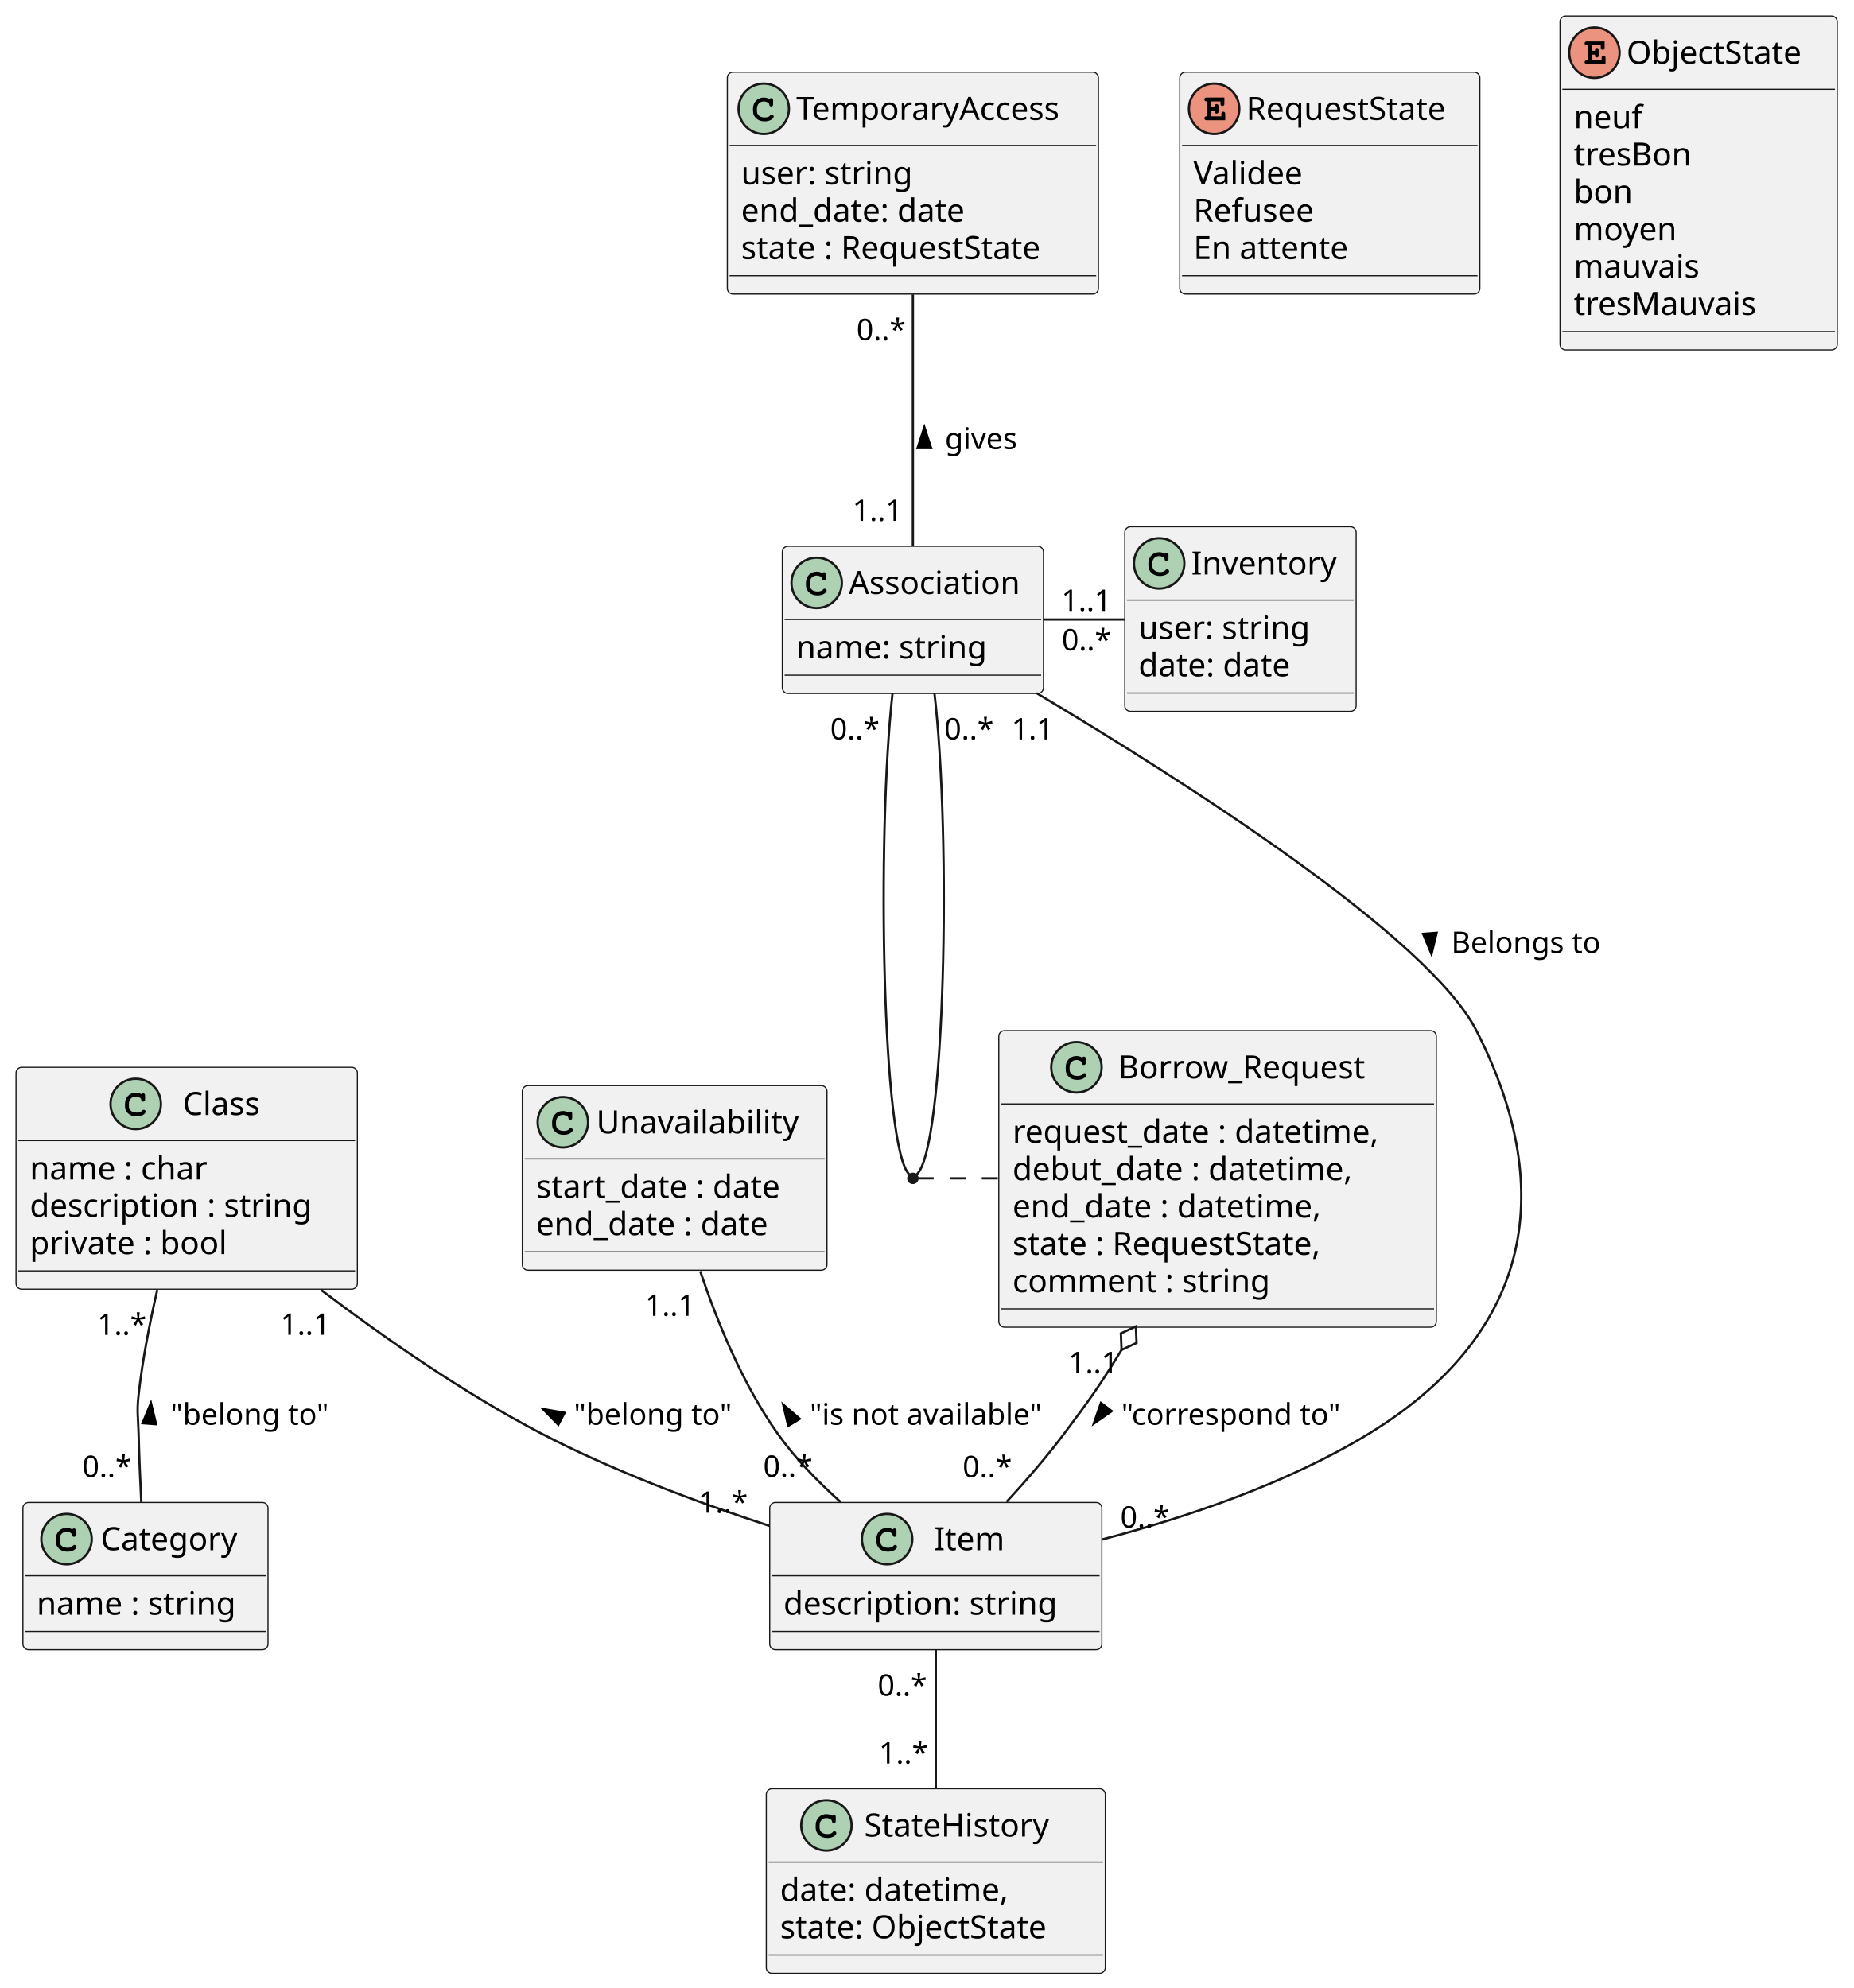
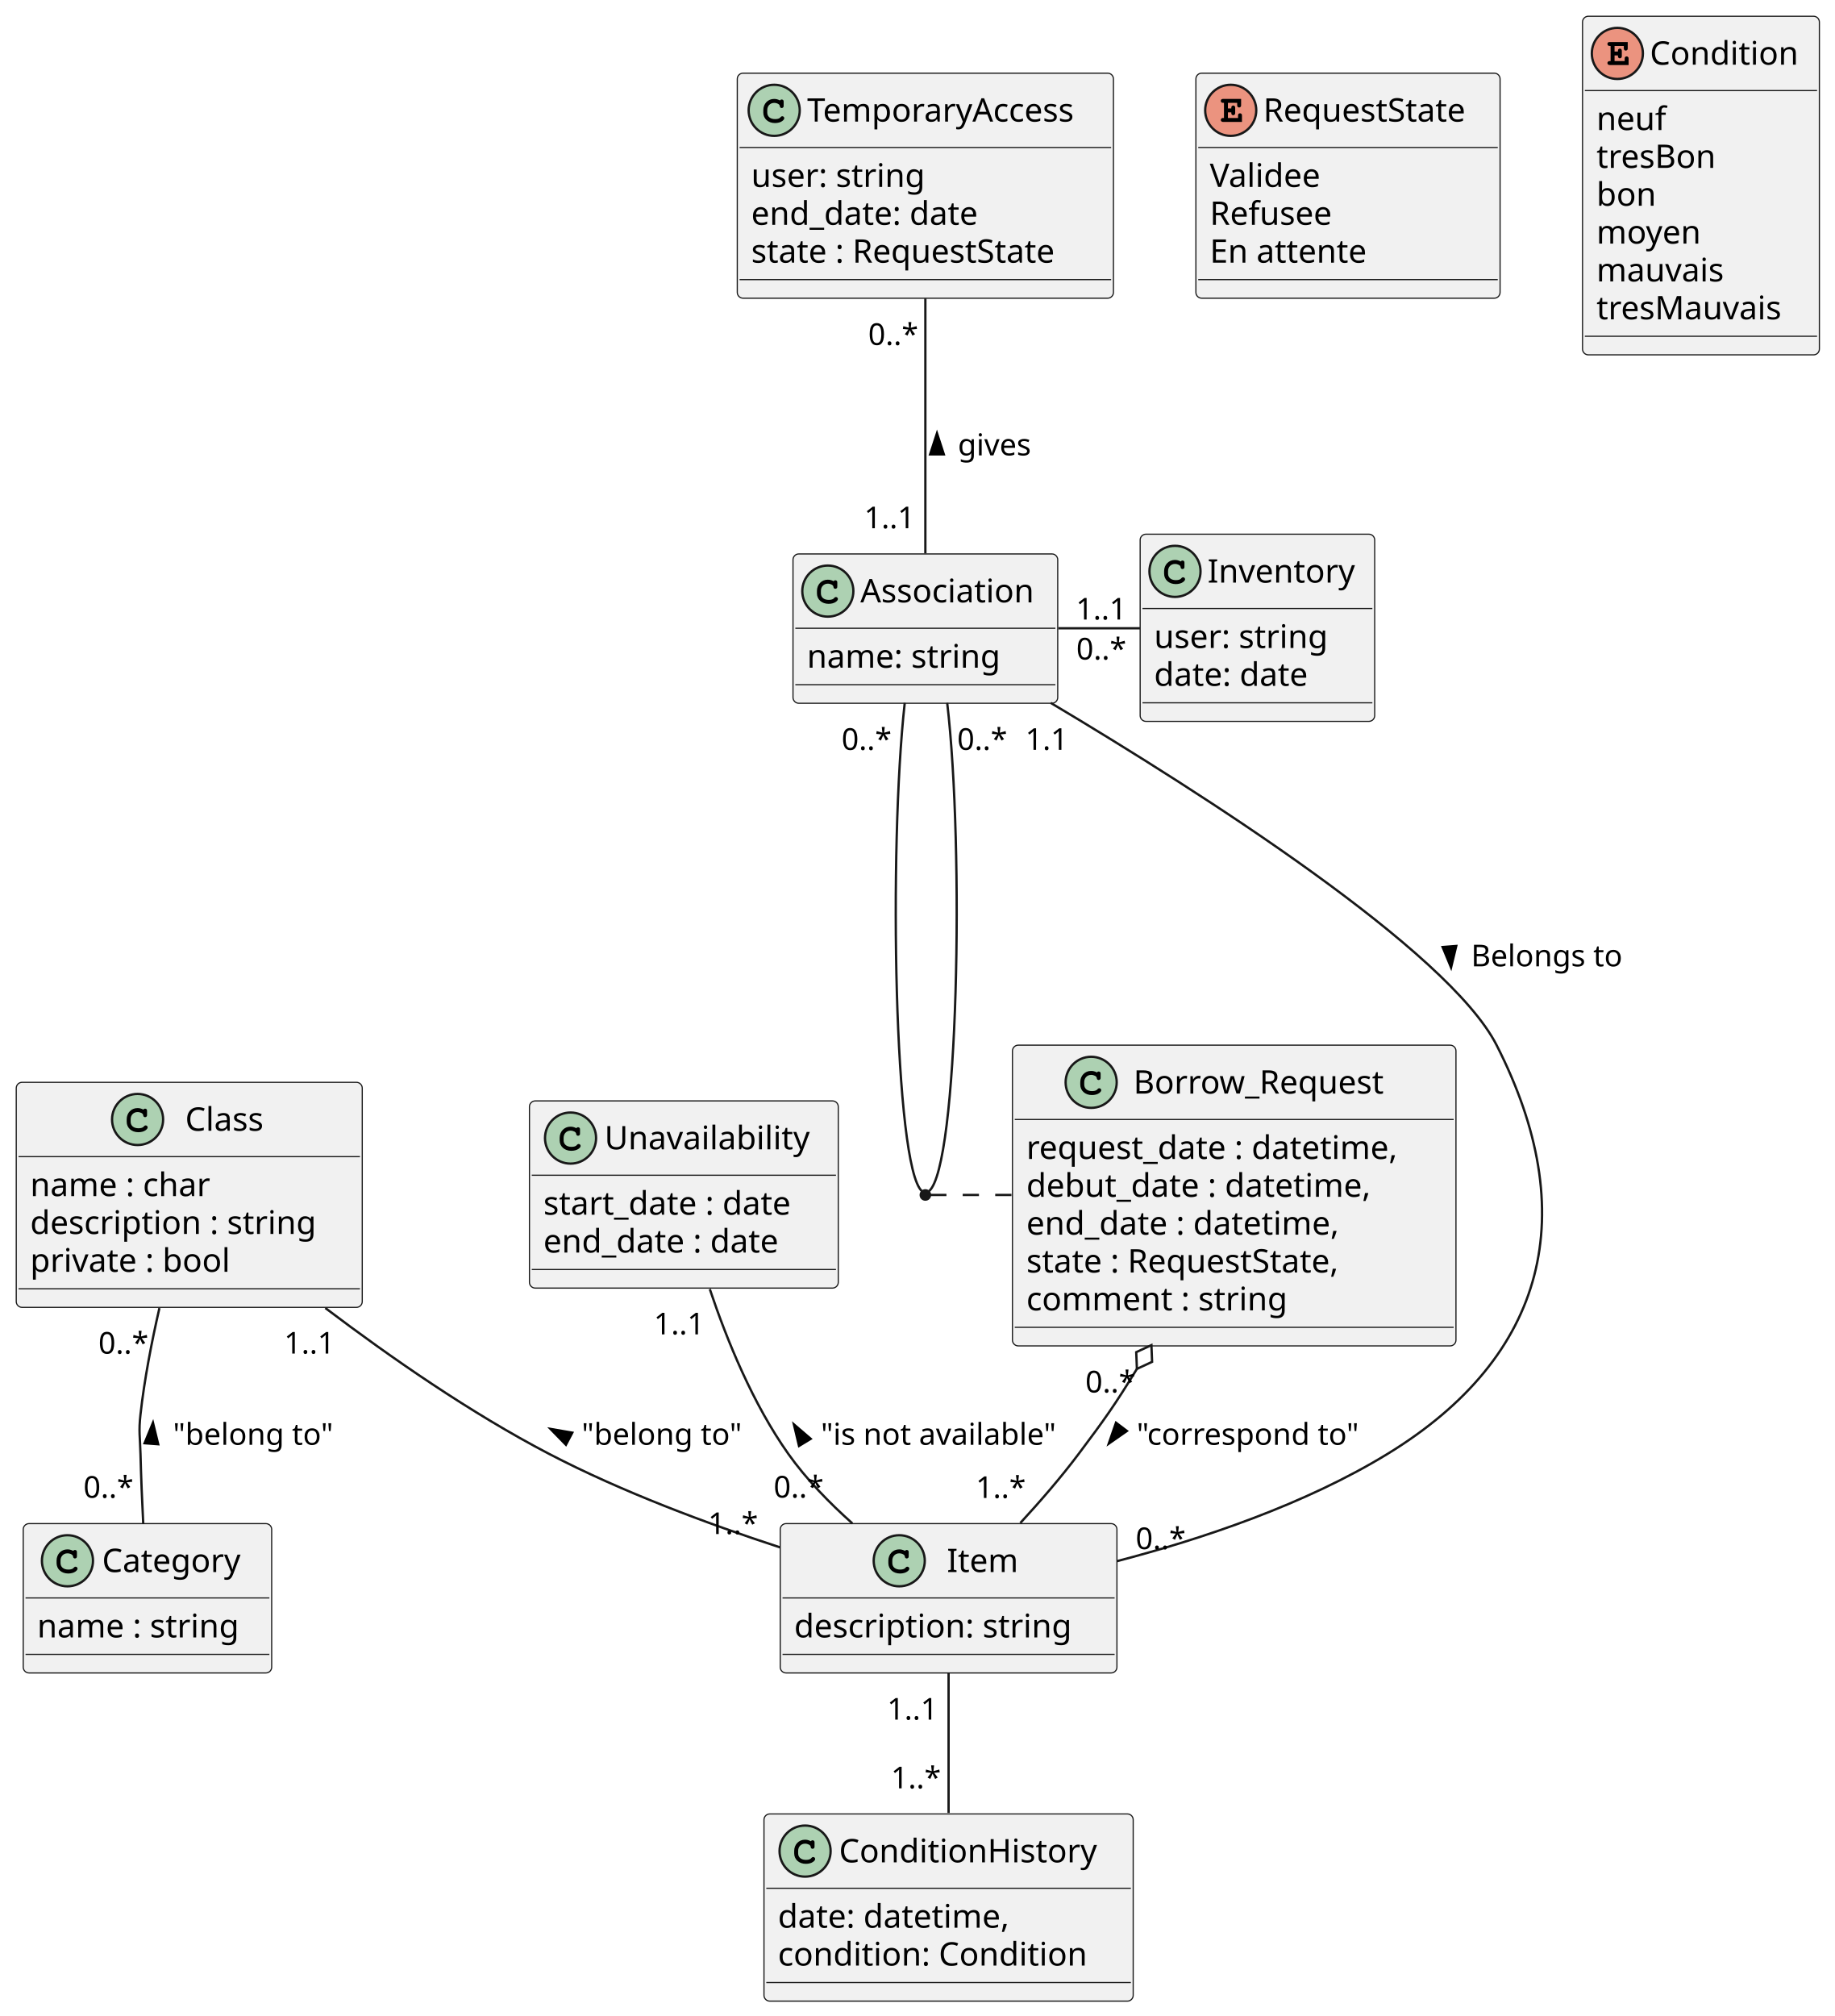
- <svg xmlns="http://www.w3.org/2000/svg" contentStyleType="text/css" height="868px" preserveAspectRatio="none" style="width:809px;height:868px;background:#FFFFFF;" version="1.1" viewBox="0 0 809 868" width="809px" zoomAndPan="magnify">
+ <svg xmlns="http://www.w3.org/2000/svg" contentStyleType="text/css" height="868px" preserveAspectRatio="none" style="width:790px;height:868px;background:#FFFFFF;" version="1.1" viewBox="0 0 790 868" width="790px" zoomAndPan="magnify">
  <defs />
  <g>
    <g id="elem_RequestState">
      <rect codeLine="1" fill="#F1F1F1" height="96.891" id="RequestState" rx="2.5" ry="2.5" style="stroke:#181818;stroke-width:0.5;" width="131" x="515" y="31.5" />
      <ellipse cx="530" cy="47.5" fill="#EB937F" rx="11" ry="11" style="stroke:#181818;stroke-width:1.0;" />
      <path d="M528.797,48.375 L530.25,48.375 L530.25,48.484 C530.25,48.891 530.281,49.047 530.359,49.203 C530.516,49.453 530.797,49.609 531.094,49.609 C531.344,49.609 531.609,49.469 531.766,49.25 C531.891,49.094 531.922,48.938 531.922,48.484 L531.922,46.562 C531.922,46.406 531.922,46.359 531.906,46.203 C531.844,45.734 531.531,45.422 531.078,45.422 C530.828,45.422 530.562,45.562 530.391,45.781 C530.281,45.953 530.25,46.109 530.25,46.562 L530.25,46.688 L528.797,46.688 L528.797,44.281 L532.781,44.281 L532.781,45.141 C532.781,45.547 532.812,45.719 532.891,45.875 C533.062,46.125 533.344,46.281 533.625,46.281 C533.891,46.281 534.156,46.141 534.328,45.922 C534.438,45.75 534.469,45.609 534.469,45.141 L534.469,42.594 L526.844,42.594 C526.406,42.594 526.281,42.609 526.125,42.703 C525.875,42.859 525.719,43.156 525.719,43.438 C525.719,43.719 525.859,43.969 526.078,44.141 C526.234,44.25 526.422,44.281 526.844,44.281 L527.094,44.281 L527.094,50.797 L526.844,50.797 C526.438,50.797 526.281,50.812 526.125,50.922 C525.875,51.094 525.719,51.359 525.719,51.656 C525.719,51.922 525.859,52.172 526.078,52.328 C526.219,52.453 526.453,52.5 526.844,52.5 L534.844,52.5 L534.844,49.922 C534.844,49.484 534.812,49.344 534.734,49.188 C534.562,48.938 534.281,48.781 534,48.781 C533.734,48.781 533.469,48.891 533.297,49.141 C533.188,49.297 533.156,49.438 533.156,49.922 L533.156,50.797 L528.797,50.797 L528.797,48.375 Z " fill="#000000" />
      <text fill="#000000" font-family="sans-serif" font-size="14" lengthAdjust="spacing" textLength="99" x="544" y="52.347">RequestState</text>
      <line style="stroke:#181818;stroke-width:0.5;" x1="516" x2="645" y1="63.5" y2="63.5" />
      <text fill="#000000" font-family="sans-serif" font-size="14" lengthAdjust="spacing" textLength="53" x="521" y="80.495">Validee</text>
      <text fill="#000000" font-family="sans-serif" font-size="14" lengthAdjust="spacing" textLength="58" x="521" y="96.792">Refusee</text>
      <text fill="#000000" font-family="sans-serif" font-size="14" lengthAdjust="spacing" textLength="78" x="521" y="113.089">En attente</text>
      <line style="stroke:#181818;stroke-width:0.5;" x1="516" x2="645" y1="120.391" y2="120.391" />
    </g>
-     <g id="elem_ObjectState">
-       <rect codeLine="7" fill="#F1F1F1" height="145.781" id="ObjectState" rx="2.5" ry="2.5" style="stroke:#181818;stroke-width:0.5;" width="121" x="681" y="7" />
-       <ellipse cx="696" cy="23" fill="#EB937F" rx="11" ry="11" style="stroke:#181818;stroke-width:1.0;" />
-       <path d="M694.797,23.875 L696.25,23.875 L696.25,23.984 C696.25,24.391 696.281,24.547 696.359,24.703 C696.516,24.953 696.797,25.109 697.094,25.109 C697.344,25.109 697.609,24.969 697.766,24.75 C697.891,24.594 697.922,24.438 697.922,23.984 L697.922,22.062 C697.922,21.906 697.922,21.859 697.906,21.703 C697.844,21.234 697.531,20.922 697.078,20.922 C696.828,20.922 696.562,21.062 696.391,21.281 C696.281,21.453 696.25,21.609 696.25,22.062 L696.25,22.188 L694.797,22.188 L694.797,19.781 L698.781,19.781 L698.781,20.641 C698.781,21.047 698.812,21.219 698.891,21.375 C699.062,21.625 699.344,21.781 699.625,21.781 C699.891,21.781 700.156,21.641 700.328,21.422 C700.438,21.25 700.469,21.109 700.469,20.641 L700.469,18.094 L692.844,18.094 C692.406,18.094 692.281,18.109 692.125,18.203 C691.875,18.359 691.719,18.656 691.719,18.938 C691.719,19.219 691.859,19.469 692.078,19.641 C692.234,19.75 692.422,19.781 692.844,19.781 L693.094,19.781 L693.094,26.297 L692.844,26.297 C692.438,26.297 692.281,26.312 692.125,26.422 C691.875,26.594 691.719,26.859 691.719,27.156 C691.719,27.422 691.859,27.672 692.078,27.828 C692.219,27.953 692.453,28 692.844,28 L700.844,28 L700.844,25.422 C700.844,24.984 700.812,24.844 700.734,24.688 C700.562,24.438 700.281,24.281 700,24.281 C699.734,24.281 699.469,24.391 699.297,24.641 C699.188,24.797 699.156,24.938 699.156,25.422 L699.156,26.297 L694.797,26.297 L694.797,23.875 Z " fill="#000000" />
-       <text fill="#000000" font-family="sans-serif" font-size="14" lengthAdjust="spacing" textLength="89" x="710" y="27.847">ObjectState</text>
-       <line style="stroke:#181818;stroke-width:0.5;" x1="682" x2="801" y1="39" y2="39" />
-       <text fill="#000000" font-family="sans-serif" font-size="14" lengthAdjust="spacing" textLength="32" x="687" y="55.995">neuf</text>
-       <text fill="#000000" font-family="sans-serif" font-size="14" lengthAdjust="spacing" textLength="57" x="687" y="72.292">tresBon</text>
-       <text fill="#000000" font-family="sans-serif" font-size="14" lengthAdjust="spacing" textLength="28" x="687" y="88.589">bon</text>
-       <text fill="#000000" font-family="sans-serif" font-size="14" lengthAdjust="spacing" textLength="49" x="687" y="104.886">moyen</text>
-       <text fill="#000000" font-family="sans-serif" font-size="14" lengthAdjust="spacing" textLength="57" x="687" y="121.183">mauvais</text>
-       <text fill="#000000" font-family="sans-serif" font-size="14" lengthAdjust="spacing" textLength="84" x="687" y="137.48">tresMauvais</text>
-       <line style="stroke:#181818;stroke-width:0.5;" x1="682" x2="801" y1="144.781" y2="144.781" />
+     <g id="elem_Condition">
+       <rect codeLine="7" fill="#F1F1F1" height="145.781" id="Condition" rx="2.5" ry="2.5" style="stroke:#181818;stroke-width:0.5;" width="102" x="681.5" y="7" />
+       <ellipse cx="696.5" cy="23" fill="#EB937F" rx="11" ry="11" style="stroke:#181818;stroke-width:1.0;" />
+       <path d="M695.297,23.875 L696.75,23.875 L696.75,23.984 C696.75,24.391 696.781,24.547 696.859,24.703 C697.016,24.953 697.297,25.109 697.594,25.109 C697.844,25.109 698.109,24.969 698.266,24.75 C698.391,24.594 698.422,24.438 698.422,23.984 L698.422,22.062 C698.422,21.906 698.422,21.859 698.406,21.703 C698.344,21.234 698.031,20.922 697.578,20.922 C697.328,20.922 697.062,21.062 696.891,21.281 C696.781,21.453 696.75,21.609 696.75,22.062 L696.75,22.188 L695.297,22.188 L695.297,19.781 L699.281,19.781 L699.281,20.641 C699.281,21.047 699.312,21.219 699.391,21.375 C699.562,21.625 699.844,21.781 700.125,21.781 C700.391,21.781 700.656,21.641 700.828,21.422 C700.938,21.25 700.969,21.109 700.969,20.641 L700.969,18.094 L693.344,18.094 C692.906,18.094 692.781,18.109 692.625,18.203 C692.375,18.359 692.219,18.656 692.219,18.938 C692.219,19.219 692.359,19.469 692.578,19.641 C692.734,19.75 692.922,19.781 693.344,19.781 L693.594,19.781 L693.594,26.297 L693.344,26.297 C692.938,26.297 692.781,26.312 692.625,26.422 C692.375,26.594 692.219,26.859 692.219,27.156 C692.219,27.422 692.359,27.672 692.578,27.828 C692.719,27.953 692.953,28 693.344,28 L701.344,28 L701.344,25.422 C701.344,24.984 701.312,24.844 701.234,24.688 C701.062,24.438 700.781,24.281 700.5,24.281 C700.234,24.281 699.969,24.391 699.797,24.641 C699.688,24.797 699.656,24.938 699.656,25.422 L699.656,26.297 L695.297,26.297 L695.297,23.875 Z " fill="#000000" />
+       <text fill="#000000" font-family="sans-serif" font-size="14" lengthAdjust="spacing" textLength="70" x="710.5" y="27.847">Condition</text>
+       <line style="stroke:#181818;stroke-width:0.5;" x1="682.5" x2="782.5" y1="39" y2="39" />
+       <text fill="#000000" font-family="sans-serif" font-size="14" lengthAdjust="spacing" textLength="32" x="687.5" y="55.995">neuf</text>
+       <text fill="#000000" font-family="sans-serif" font-size="14" lengthAdjust="spacing" textLength="57" x="687.5" y="72.292">tresBon</text>
+       <text fill="#000000" font-family="sans-serif" font-size="14" lengthAdjust="spacing" textLength="28" x="687.5" y="88.589">bon</text>
+       <text fill="#000000" font-family="sans-serif" font-size="14" lengthAdjust="spacing" textLength="49" x="687.5" y="104.886">moyen</text>
+       <text fill="#000000" font-family="sans-serif" font-size="14" lengthAdjust="spacing" textLength="57" x="687.5" y="121.183">mauvais</text>
+       <text fill="#000000" font-family="sans-serif" font-size="14" lengthAdjust="spacing" textLength="84" x="687.5" y="137.48">tresMauvais</text>
+       <line style="stroke:#181818;stroke-width:0.5;" x1="682.5" x2="782.5" y1="144.781" y2="144.781" />
    </g>
-     <g id="elem_StateHistory">
-       <rect codeLine="16" fill="#F1F1F1" height="80.594" id="StateHistory" rx="2.5" ry="2.5" style="stroke:#181818;stroke-width:0.5;" width="148" x="334.5" y="781" />
-       <ellipse cx="360.75" cy="797" fill="#ADD1B2" rx="11" ry="11" style="stroke:#181818;stroke-width:1.0;" />
-       <path d="M363.094,792.672 C362.156,792.234 361.562,792.094 360.688,792.094 C358.062,792.094 356.062,794.172 356.062,796.891 L356.062,798.016 C356.062,800.594 358.172,802.484 361.062,802.484 C362.281,802.484 363.438,802.188 364.188,801.641 C364.766,801.234 365.094,800.781 365.094,800.391 C365.094,799.938 364.703,799.547 364.234,799.547 C364.016,799.547 363.812,799.625 363.625,799.812 C363.172,800.297 363.172,800.297 362.984,800.391 C362.562,800.656 361.875,800.781 361.109,800.781 C359.062,800.781 357.766,799.688 357.766,797.984 L357.766,796.891 C357.766,795.109 359.016,793.797 360.75,793.797 C361.328,793.797 361.938,793.953 362.406,794.203 C362.891,794.484 363.062,794.703 363.156,795.109 C363.219,795.516 363.25,795.641 363.391,795.766 C363.531,795.906 363.766,796.016 363.984,796.016 C364.25,796.016 364.516,795.875 364.688,795.656 C364.797,795.5 364.828,795.312 364.828,794.891 L364.828,793.469 C364.828,793.031 364.812,792.906 364.719,792.75 C364.562,792.484 364.281,792.344 363.984,792.344 C363.688,792.344 363.484,792.438 363.266,792.75 L363.094,792.672 Z " fill="#000000" />
-       <text fill="#000000" font-family="sans-serif" font-size="14" lengthAdjust="spacing" textLength="91" x="377.25" y="801.847">StateHistory</text>
-       <line style="stroke:#181818;stroke-width:0.5;" x1="335.5" x2="481.5" y1="813" y2="813" />
-       <text fill="#000000" font-family="sans-serif" font-size="14" lengthAdjust="spacing" textLength="113" x="340.5" y="829.995">date: datetime,</text>
-       <text fill="#000000" font-family="sans-serif" font-size="14" lengthAdjust="spacing" textLength="136" x="340.5" y="846.292">state: ObjectState</text>
-       <line style="stroke:#181818;stroke-width:0.5;" x1="335.5" x2="481.5" y1="853.594" y2="853.594" />
+     <g id="elem_ConditionHistory">
+       <rect codeLine="16" fill="#F1F1F1" height="80.594" id="ConditionHistory" rx="2.5" ry="2.5" style="stroke:#181818;stroke-width:0.5;" width="159" x="329" y="781" />
+       <ellipse cx="346.7" cy="797" fill="#ADD1B2" rx="11" ry="11" style="stroke:#181818;stroke-width:1.0;" />
+       <path d="M349.044,792.672 C348.106,792.234 347.512,792.094 346.637,792.094 C344.012,792.094 342.012,794.172 342.012,796.891 L342.012,798.016 C342.012,800.594 344.122,802.484 347.012,802.484 C348.231,802.484 349.387,802.188 350.137,801.641 C350.716,801.234 351.044,800.781 351.044,800.391 C351.044,799.938 350.653,799.547 350.184,799.547 C349.966,799.547 349.762,799.625 349.575,799.812 C349.122,800.297 349.122,800.297 348.934,800.391 C348.512,800.656 347.825,800.781 347.059,800.781 C345.012,800.781 343.716,799.688 343.716,797.984 L343.716,796.891 C343.716,795.109 344.966,793.797 346.7,793.797 C347.278,793.797 347.887,793.953 348.356,794.203 C348.841,794.484 349.012,794.703 349.106,795.109 C349.169,795.516 349.2,795.641 349.341,795.766 C349.481,795.906 349.716,796.016 349.934,796.016 C350.2,796.016 350.466,795.875 350.637,795.656 C350.747,795.5 350.778,795.312 350.778,794.891 L350.778,793.469 C350.778,793.031 350.762,792.906 350.669,792.75 C350.512,792.484 350.231,792.344 349.934,792.344 C349.637,792.344 349.434,792.438 349.216,792.75 L349.044,792.672 Z " fill="#000000" />
+       <text fill="#000000" font-family="sans-serif" font-size="14" lengthAdjust="spacing" textLength="121" x="361.3" y="801.847">ConditionHistory</text>
+       <line style="stroke:#181818;stroke-width:0.5;" x1="330" x2="487" y1="813" y2="813" />
+       <text fill="#000000" font-family="sans-serif" font-size="14" lengthAdjust="spacing" textLength="113" x="335" y="829.995">date: datetime,</text>
+       <text fill="#000000" font-family="sans-serif" font-size="14" lengthAdjust="spacing" textLength="147" x="335" y="846.292">condition: Condition</text>
+       <line style="stroke:#181818;stroke-width:0.5;" x1="330" x2="487" y1="853.594" y2="853.594" />
    </g>
    <g id="elem_TemporaryAccess">
      <rect codeLine="21" fill="#F1F1F1" height="96.891" id="TemporaryAccess" rx="2.5" ry="2.5" style="stroke:#181818;stroke-width:0.5;" width="162" x="317.5" y="31.5" />
      <ellipse cx="333.4" cy="47.5" fill="#ADD1B2" rx="11" ry="11" style="stroke:#181818;stroke-width:1.0;" />
      <path d="M335.744,43.172 C334.806,42.734 334.212,42.594 333.337,42.594 C330.712,42.594 328.712,44.672 328.712,47.391 L328.712,48.516 C328.712,51.094 330.822,52.984 333.712,52.984 C334.931,52.984 336.087,52.688 336.837,52.141 C337.416,51.734 337.744,51.281 337.744,50.891 C337.744,50.438 337.353,50.047 336.884,50.047 C336.666,50.047 336.462,50.125 336.275,50.312 C335.822,50.797 335.822,50.797 335.634,50.891 C335.212,51.156 334.525,51.281 333.759,51.281 C331.712,51.281 330.416,50.188 330.416,48.484 L330.416,47.391 C330.416,45.609 331.666,44.297 333.4,44.297 C333.978,44.297 334.587,44.453 335.056,44.703 C335.541,44.984 335.712,45.203 335.806,45.609 C335.869,46.016 335.9,46.141 336.041,46.266 C336.181,46.406 336.416,46.516 336.634,46.516 C336.9,46.516 337.166,46.375 337.337,46.156 C337.447,46 337.478,45.812 337.478,45.391 L337.478,43.969 C337.478,43.531 337.462,43.406 337.369,43.25 C337.212,42.984 336.931,42.844 336.634,42.844 C336.337,42.844 336.134,42.938 335.916,43.25 L335.744,43.172 Z " fill="#000000" />
      <text fill="#000000" font-family="sans-serif" font-size="14" lengthAdjust="spacing" textLength="128" x="347.6" y="52.347">TemporaryAccess</text>
      <line style="stroke:#181818;stroke-width:0.5;" x1="318.5" x2="478.5" y1="63.5" y2="63.5" />
      <text fill="#000000" font-family="sans-serif" font-size="14" lengthAdjust="spacing" textLength="81" x="323.5" y="80.495">user: string</text>
      <text fill="#000000" font-family="sans-serif" font-size="14" lengthAdjust="spacing" textLength="109" x="323.5" y="96.792">end_date: date</text>
      <text fill="#000000" font-family="sans-serif" font-size="14" lengthAdjust="spacing" textLength="150" x="323.5" y="113.089">state : RequestState</text>
      <line style="stroke:#181818;stroke-width:0.5;" x1="318.5" x2="478.5" y1="120.391" y2="120.391" />
    </g>
    <g id="elem_Item">
      <rect codeLine="27" fill="#F1F1F1" height="64.297" id="Item" rx="2.5" ry="2.5" style="stroke:#181818;stroke-width:0.5;" width="145" x="336" y="656" />
      <ellipse cx="387.25" cy="672" fill="#ADD1B2" rx="11" ry="11" style="stroke:#181818;stroke-width:1.0;" />
      <path d="M389.594,667.672 C388.656,667.234 388.062,667.094 387.188,667.094 C384.562,667.094 382.562,669.172 382.562,671.891 L382.562,673.016 C382.562,675.594 384.672,677.484 387.562,677.484 C388.781,677.484 389.938,677.188 390.688,676.641 C391.266,676.234 391.594,675.781 391.594,675.391 C391.594,674.938 391.203,674.547 390.734,674.547 C390.516,674.547 390.312,674.625 390.125,674.812 C389.672,675.297 389.672,675.297 389.484,675.391 C389.062,675.656 388.375,675.781 387.609,675.781 C385.562,675.781 384.266,674.688 384.266,672.984 L384.266,671.891 C384.266,670.109 385.516,668.797 387.25,668.797 C387.828,668.797 388.438,668.953 388.906,669.203 C389.391,669.484 389.562,669.703 389.656,670.109 C389.719,670.516 389.75,670.641 389.891,670.766 C390.031,670.906 390.266,671.016 390.484,671.016 C390.75,671.016 391.016,670.875 391.188,670.656 C391.297,670.5 391.328,670.312 391.328,669.891 L391.328,668.469 C391.328,668.031 391.312,667.906 391.219,667.75 C391.062,667.484 390.781,667.344 390.484,667.344 C390.188,667.344 389.984,667.438 389.766,667.75 L389.594,667.672 Z " fill="#000000" />
      <text fill="#000000" font-family="sans-serif" font-size="14" lengthAdjust="spacing" textLength="34" x="407.75" y="676.847">Item</text>
      <line style="stroke:#181818;stroke-width:0.5;" x1="337" x2="480" y1="688" y2="688" />
      <text fill="#000000" font-family="sans-serif" font-size="14" lengthAdjust="spacing" textLength="133" x="342" y="704.995">description: string</text>
      <line style="stroke:#181818;stroke-width:0.5;" x1="337" x2="480" y1="712.297" y2="712.297" />
    </g>
    <g id="elem_Class">
      <rect codeLine="31" fill="#F1F1F1" height="96.891" id="Class" rx="2.5" ry="2.5" style="stroke:#181818;stroke-width:0.5;" width="149" x="7" y="466" />
      <ellipse cx="59.25" cy="482" fill="#ADD1B2" rx="11" ry="11" style="stroke:#181818;stroke-width:1.0;" />
      <path d="M61.594,477.672 C60.656,477.234 60.062,477.094 59.188,477.094 C56.562,477.094 54.562,479.172 54.562,481.891 L54.562,483.016 C54.562,485.594 56.672,487.484 59.562,487.484 C60.781,487.484 61.938,487.188 62.688,486.641 C63.266,486.234 63.594,485.781 63.594,485.391 C63.594,484.938 63.203,484.547 62.734,484.547 C62.516,484.547 62.312,484.625 62.125,484.812 C61.672,485.297 61.672,485.297 61.484,485.391 C61.062,485.656 60.375,485.781 59.609,485.781 C57.562,485.781 56.266,484.688 56.266,482.984 L56.266,481.891 C56.266,480.109 57.516,478.797 59.25,478.797 C59.828,478.797 60.438,478.953 60.906,479.203 C61.391,479.484 61.562,479.703 61.656,480.109 C61.719,480.516 61.75,480.641 61.891,480.766 C62.031,480.906 62.266,481.016 62.484,481.016 C62.75,481.016 63.016,480.875 63.188,480.656 C63.297,480.5 63.328,480.312 63.328,479.891 L63.328,478.469 C63.328,478.031 63.312,477.906 63.219,477.75 C63.062,477.484 62.781,477.344 62.484,477.344 C62.188,477.344 61.984,477.438 61.766,477.75 L61.594,477.672 Z " fill="#000000" />
      <text fill="#000000" font-family="sans-serif" font-size="14" lengthAdjust="spacing" textLength="36" x="79.75" y="486.847">Class</text>
      <line style="stroke:#181818;stroke-width:0.5;" x1="8" x2="155" y1="498" y2="498" />
      <text fill="#000000" font-family="sans-serif" font-size="14" lengthAdjust="spacing" textLength="84" x="13" y="514.995">name : char</text>
      <text fill="#000000" font-family="sans-serif" font-size="14" lengthAdjust="spacing" textLength="137" x="13" y="531.292">description : string</text>
      <text fill="#000000" font-family="sans-serif" font-size="14" lengthAdjust="spacing" textLength="97" x="13" y="547.589">private : bool</text>
      <line style="stroke:#181818;stroke-width:0.5;" x1="8" x2="155" y1="554.891" y2="554.891" />
    </g>
    <g id="elem_Category">
      <rect codeLine="37" fill="#F1F1F1" height="64.297" id="Category" rx="2.5" ry="2.5" style="stroke:#181818;stroke-width:0.5;" width="107" x="10" y="656" />
      <ellipse cx="29.05" cy="672" fill="#ADD1B2" rx="11" ry="11" style="stroke:#181818;stroke-width:1.0;" />
      <path d="M31.394,667.672 C30.456,667.234 29.863,667.094 28.988,667.094 C26.363,667.094 24.363,669.172 24.363,671.891 L24.363,673.016 C24.363,675.594 26.472,677.484 29.363,677.484 C30.581,677.484 31.738,677.188 32.487,676.641 C33.066,676.234 33.394,675.781 33.394,675.391 C33.394,674.938 33.003,674.547 32.534,674.547 C32.316,674.547 32.112,674.625 31.925,674.812 C31.472,675.297 31.472,675.297 31.284,675.391 C30.863,675.656 30.175,675.781 29.409,675.781 C27.363,675.781 26.066,674.688 26.066,672.984 L26.066,671.891 C26.066,670.109 27.316,668.797 29.05,668.797 C29.628,668.797 30.238,668.953 30.706,669.203 C31.191,669.484 31.363,669.703 31.456,670.109 C31.519,670.516 31.55,670.641 31.691,670.766 C31.831,670.906 32.066,671.016 32.284,671.016 C32.55,671.016 32.816,670.875 32.987,670.656 C33.097,670.5 33.128,670.312 33.128,669.891 L33.128,668.469 C33.128,668.031 33.112,667.906 33.019,667.75 C32.862,667.484 32.581,667.344 32.284,667.344 C31.988,667.344 31.784,667.438 31.566,667.75 L31.394,667.672 Z " fill="#000000" />
      <text fill="#000000" font-family="sans-serif" font-size="14" lengthAdjust="spacing" textLength="66" x="43.95" y="676.847">Category</text>
      <line style="stroke:#181818;stroke-width:0.5;" x1="11" x2="116" y1="688" y2="688" />
      <text fill="#000000" font-family="sans-serif" font-size="14" lengthAdjust="spacing" textLength="95" x="16" y="704.995">name : string</text>
      <line style="stroke:#181818;stroke-width:0.5;" x1="11" x2="116" y1="712.297" y2="712.297" />
    </g>
    <g id="elem_Unavailability">
      <rect codeLine="41" fill="#F1F1F1" height="80.594" id="Unavailability" rx="2.5" ry="2.5" style="stroke:#181818;stroke-width:0.5;" width="133" x="228" y="474" />
      <ellipse cx="245.7" cy="490" fill="#ADD1B2" rx="11" ry="11" style="stroke:#181818;stroke-width:1.0;" />
      <path d="M248.044,485.672 C247.106,485.234 246.512,485.094 245.637,485.094 C243.012,485.094 241.012,487.172 241.012,489.891 L241.012,491.016 C241.012,493.594 243.122,495.484 246.012,495.484 C247.231,495.484 248.387,495.188 249.137,494.641 C249.716,494.234 250.044,493.781 250.044,493.391 C250.044,492.938 249.653,492.547 249.184,492.547 C248.966,492.547 248.762,492.625 248.575,492.812 C248.122,493.297 248.122,493.297 247.934,493.391 C247.512,493.656 246.825,493.781 246.059,493.781 C244.012,493.781 242.716,492.688 242.716,490.984 L242.716,489.891 C242.716,488.109 243.966,486.797 245.7,486.797 C246.278,486.797 246.887,486.953 247.356,487.203 C247.841,487.484 248.012,487.703 248.106,488.109 C248.169,488.516 248.2,488.641 248.341,488.766 C248.481,488.906 248.716,489.016 248.934,489.016 C249.2,489.016 249.466,488.875 249.637,488.656 C249.747,488.5 249.778,488.312 249.778,487.891 L249.778,486.469 C249.778,486.031 249.762,485.906 249.669,485.75 C249.512,485.484 249.231,485.344 248.934,485.344 C248.637,485.344 248.434,485.438 248.216,485.75 L248.044,485.672 Z " fill="#000000" />
      <text fill="#000000" font-family="sans-serif" font-size="14" lengthAdjust="spacing" textLength="95" x="260.3" y="494.847">Unavailability</text>
      <line style="stroke:#181818;stroke-width:0.5;" x1="229" x2="360" y1="506" y2="506" />
      <text fill="#000000" font-family="sans-serif" font-size="14" lengthAdjust="spacing" textLength="121" x="234" y="522.995">start_date : date</text>
      <text fill="#000000" font-family="sans-serif" font-size="14" lengthAdjust="spacing" textLength="113" x="234" y="539.292">end_date : date</text>
      <line style="stroke:#181818;stroke-width:0.5;" x1="229" x2="360" y1="546.594" y2="546.594" />
    </g>
    <g id="elem_Borrow_Request">
      <rect codeLine="46" fill="#F1F1F1" height="129.484" id="Borrow_Request" rx="2.5" ry="2.5" style="stroke:#181818;stroke-width:0.5;" width="191" x="436" y="450" />
      <ellipse cx="469.9" cy="466" fill="#ADD1B2" rx="11" ry="11" style="stroke:#181818;stroke-width:1.0;" />
      <path d="M472.244,461.672 C471.306,461.234 470.712,461.094 469.837,461.094 C467.212,461.094 465.212,463.172 465.212,465.891 L465.212,467.016 C465.212,469.594 467.322,471.484 470.212,471.484 C471.431,471.484 472.587,471.188 473.337,470.641 C473.916,470.234 474.244,469.781 474.244,469.391 C474.244,468.938 473.853,468.547 473.384,468.547 C473.166,468.547 472.962,468.625 472.775,468.812 C472.322,469.297 472.322,469.297 472.134,469.391 C471.712,469.656 471.025,469.781 470.259,469.781 C468.212,469.781 466.916,468.688 466.916,466.984 L466.916,465.891 C466.916,464.109 468.166,462.797 469.9,462.797 C470.478,462.797 471.087,462.953 471.556,463.203 C472.041,463.484 472.212,463.703 472.306,464.109 C472.369,464.516 472.4,464.641 472.541,464.766 C472.681,464.906 472.916,465.016 473.134,465.016 C473.4,465.016 473.666,464.875 473.837,464.656 C473.947,464.5 473.978,464.312 473.978,463.891 L473.978,462.469 C473.978,462.031 473.962,461.906 473.869,461.75 C473.712,461.484 473.431,461.344 473.134,461.344 C472.837,461.344 472.634,461.438 472.416,461.75 L472.244,461.672 Z " fill="#000000" />
      <text fill="#000000" font-family="sans-serif" font-size="14" lengthAdjust="spacing" textLength="117" x="488.1" y="470.847">Borrow_Request</text>
      <line style="stroke:#181818;stroke-width:0.5;" x1="437" x2="626" y1="482" y2="482" />
      <text fill="#000000" font-family="sans-serif" font-size="14" lengthAdjust="spacing" textLength="179" x="442" y="498.995">request_date : datetime,</text>
      <text fill="#000000" font-family="sans-serif" font-size="14" lengthAdjust="spacing" textLength="167" x="442" y="515.292">debut_date : datetime,</text>
      <text fill="#000000" font-family="sans-serif" font-size="14" lengthAdjust="spacing" textLength="151" x="442" y="531.589">end_date : datetime,</text>
      <text fill="#000000" font-family="sans-serif" font-size="14" lengthAdjust="spacing" textLength="154" x="442" y="547.886">state : RequestState,</text>
      <text fill="#000000" font-family="sans-serif" font-size="14" lengthAdjust="spacing" textLength="125" x="442" y="564.183">comment : string</text>
      <line style="stroke:#181818;stroke-width:0.5;" x1="437" x2="626" y1="571.484" y2="571.484" />
    </g>
    <g id="elem_Inventory">
      <rect codeLine="54" fill="#F1F1F1" height="80.594" id="Inventory" rx="2.5" ry="2.5" style="stroke:#181818;stroke-width:0.5;" width="101" x="491" y="230" />
      <ellipse cx="506" cy="246" fill="#ADD1B2" rx="11" ry="11" style="stroke:#181818;stroke-width:1.0;" />
      <path d="M508.344,241.672 C507.406,241.234 506.812,241.094 505.938,241.094 C503.312,241.094 501.312,243.172 501.312,245.891 L501.312,247.016 C501.312,249.594 503.422,251.484 506.312,251.484 C507.531,251.484 508.688,251.188 509.438,250.641 C510.016,250.234 510.344,249.781 510.344,249.391 C510.344,248.938 509.953,248.547 509.484,248.547 C509.266,248.547 509.062,248.625 508.875,248.812 C508.422,249.297 508.422,249.297 508.234,249.391 C507.812,249.656 507.125,249.781 506.359,249.781 C504.312,249.781 503.016,248.688 503.016,246.984 L503.016,245.891 C503.016,244.109 504.266,242.797 506,242.797 C506.578,242.797 507.188,242.953 507.656,243.203 C508.141,243.484 508.312,243.703 508.406,244.109 C508.469,244.516 508.5,244.641 508.641,244.766 C508.781,244.906 509.016,245.016 509.234,245.016 C509.5,245.016 509.766,244.875 509.938,244.656 C510.047,244.5 510.078,244.312 510.078,243.891 L510.078,242.469 C510.078,242.031 510.062,241.906 509.969,241.75 C509.812,241.484 509.531,241.344 509.234,241.344 C508.938,241.344 508.734,241.438 508.516,241.75 L508.344,241.672 Z " fill="#000000" />
      <text fill="#000000" font-family="sans-serif" font-size="14" lengthAdjust="spacing" textLength="69" x="520" y="250.847">Inventory</text>
      <line style="stroke:#181818;stroke-width:0.5;" x1="492" x2="591" y1="262" y2="262" />
      <text fill="#000000" font-family="sans-serif" font-size="14" lengthAdjust="spacing" textLength="81" x="497" y="278.995">user: string</text>
      <text fill="#000000" font-family="sans-serif" font-size="14" lengthAdjust="spacing" textLength="75" x="497" y="295.292">date: date</text>
      <line style="stroke:#181818;stroke-width:0.5;" x1="492" x2="591" y1="302.594" y2="302.594" />
    </g>
    <g id="elem_Association">
      <rect codeLine="59" fill="#F1F1F1" height="64.297" id="Association" rx="2.5" ry="2.5" style="stroke:#181818;stroke-width:0.5;" width="114" x="341.5" y="238.5" />
      <ellipse cx="356.5" cy="254.5" fill="#ADD1B2" rx="11" ry="11" style="stroke:#181818;stroke-width:1.0;" />
      <path d="M358.844,250.172 C357.906,249.734 357.312,249.594 356.438,249.594 C353.812,249.594 351.812,251.672 351.812,254.391 L351.812,255.516 C351.812,258.094 353.922,259.984 356.812,259.984 C358.031,259.984 359.188,259.688 359.938,259.141 C360.516,258.734 360.844,258.281 360.844,257.891 C360.844,257.438 360.453,257.047 359.984,257.047 C359.766,257.047 359.562,257.125 359.375,257.312 C358.922,257.797 358.922,257.797 358.734,257.891 C358.312,258.156 357.625,258.281 356.859,258.281 C354.812,258.281 353.516,257.188 353.516,255.484 L353.516,254.391 C353.516,252.609 354.766,251.297 356.5,251.297 C357.078,251.297 357.688,251.453 358.156,251.703 C358.641,251.984 358.812,252.203 358.906,252.609 C358.969,253.016 359,253.141 359.141,253.266 C359.281,253.406 359.516,253.516 359.734,253.516 C360,253.516 360.266,253.375 360.438,253.156 C360.547,253 360.578,252.812 360.578,252.391 L360.578,250.969 C360.578,250.531 360.562,250.406 360.469,250.25 C360.312,249.984 360.031,249.844 359.734,249.844 C359.438,249.844 359.234,249.938 359.016,250.25 L358.844,250.172 Z " fill="#000000" />
      <text fill="#000000" font-family="sans-serif" font-size="14" lengthAdjust="spacing" textLength="82" x="370.5" y="259.347">Association</text>
      <line style="stroke:#181818;stroke-width:0.5;" x1="342.5" x2="454.5" y1="270.5" y2="270.5" />
      <text fill="#000000" font-family="sans-serif" font-size="14" lengthAdjust="spacing" textLength="91" x="347.5" y="287.495">name: string</text>
      <line style="stroke:#181818;stroke-width:0.5;" x1="342.5" x2="454.5" y1="294.797" y2="294.797" />
    </g>
    <ellipse cx="398.5" cy="514.5" fill="#181818" rx="2" ry="2" style="stroke:#181818;stroke-width:1.0;" />
    <g id="link_Class_Item">
      <path codeLine="63" d="M140.088,563.164 C168.089,584.366 202.791,608.448 236.5,626 C267.834,642.316 304.501,655.991 335.913,666.23 " fill="none" id="Class-Item" style="stroke:#181818;stroke-width:1.0;" />
      <polygon fill="#000000" points="237.075,615.238,243.711,622.051,246.448,616.85,237.075,615.238" style="stroke:#000000;stroke-width:1.0;" />
      <text fill="#000000" font-family="sans-serif" font-size="13" lengthAdjust="spacing" textLength="70" x="250.5" y="622.067">"belong to"</text>
      <text fill="#000000" font-family="sans-serif" font-size="13" lengthAdjust="spacing" textLength="24" x="122.348" y="582.794">1..1</text>
      <text fill="#000000" font-family="sans-serif" font-size="13" lengthAdjust="spacing" textLength="23" x="304.899" y="660.499">1..*</text>
    </g>
    <g id="link_Borrow_Request_Item">
      <path codeLine="64" d="M489.596,589.391 C480.002,605.107 475.476,611.377 464.5,626 C456.906,636.118 447.915,646.488 439.386,655.741 " fill="none" id="Borrow_Request-backto-Item" style="stroke:#181818;stroke-width:1.0;" />
      <polygon fill="none" points="495.848,579.149,489.308,582.186,489.596,589.391,496.136,586.354,495.848,579.149" style="stroke:#181818;stroke-width:1.0;" />
      <polygon fill="#000000" points="477.483,621.553,485.284,616.114,480.597,612.567,477.483,621.553" style="stroke:#000000;stroke-width:1.0;" />
      <text fill="#000000" font-family="sans-serif" font-size="13" lengthAdjust="spacing" textLength="99" x="489.5" y="622.067">"correspond to"</text>
-       <text fill="#000000" font-family="sans-serif" font-size="13" lengthAdjust="spacing" textLength="24" x="466.338" y="599.538">1..1</text>
-       <text fill="#000000" font-family="sans-serif" font-size="13" lengthAdjust="spacing" textLength="23" x="420.203" y="644.964">0..*</text>
+       <text fill="#000000" font-family="sans-serif" font-size="13" lengthAdjust="spacing" textLength="23" x="467.396" y="599.538">0..*</text>
+       <text fill="#000000" font-family="sans-serif" font-size="13" lengthAdjust="spacing" textLength="23" x="420.203" y="644.964">1..*</text>
    </g>
    <g id="link_Class_Category">
      <path codeLine="65" d="M68.654,563.203 C65.305,577.788 62.169,593.953 60.5,609 C59.667,616.51 60.314,618.447 60.5,626 C60.74,635.752 61.194,646.373 61.679,655.979 " fill="none" id="Class-Category" style="stroke:#181818;stroke-width:1.0;" />
      <polygon fill="#000000" points="65.875,612.581,62.266,621.38,68.127,621.82,65.875,612.581" style="stroke:#000000;stroke-width:1.0;" />
      <text fill="#000000" font-family="sans-serif" font-size="13" lengthAdjust="spacing" textLength="70" x="74.5" y="622.067">"belong to"</text>
-       <text fill="#000000" font-family="sans-serif" font-size="13" lengthAdjust="spacing" textLength="23" x="42.383" y="582.838">1..*</text>
+       <text fill="#000000" font-family="sans-serif" font-size="13" lengthAdjust="spacing" textLength="23" x="42.383" y="582.838">0..*</text>
      <text fill="#000000" font-family="sans-serif" font-size="13" lengthAdjust="spacing" textLength="23" x="35.931" y="644.878">0..*</text>
    </g>
    <g id="link_Unavailability_Item">
      <path codeLine="66" d="M305.672,555.051 C313.09,577.178 324.284,604.541 339.5,626 C347.176,636.826 357.128,647.044 367.073,655.91 " fill="none" id="Unavailability-Item" style="stroke:#181818;stroke-width:1.0;" />
      <polygon fill="#000000" points="341.9,613.296,344.093,622.55,349.114,619.493,341.9,613.296" style="stroke:#000000;stroke-width:1.0;" />
      <text fill="#000000" font-family="sans-serif" font-size="13" lengthAdjust="spacing" textLength="106" x="353.5" y="622.067">"is not available"</text>
      <text fill="#000000" font-family="sans-serif" font-size="13" lengthAdjust="spacing" textLength="24" x="281.545" y="574.517">1..1</text>
      <text fill="#000000" font-family="sans-serif" font-size="13" lengthAdjust="spacing" textLength="23" x="333.157" y="644.794">0..*</text>
    </g>
    <g id="link_TemporaryAccess_Association">
      <path codeLine="67" d="M398.5,128.567 C398.5,162.922 398.5,208.349 398.5,238.221 " fill="none" id="TemporaryAccess-Association" style="stroke:#181818;stroke-width:1.0;" />
      <polygon fill="#000000" points="403.5,186.566,400.561,195.612,406.439,195.612,403.5,186.566" style="stroke:#000000;stroke-width:1.0;" />
      <text fill="#000000" font-family="sans-serif" font-size="13" lengthAdjust="spacing" textLength="34" x="412.5" y="196.067">gives</text>
      <text fill="#000000" font-family="sans-serif" font-size="13" lengthAdjust="spacing" textLength="23" x="373.883" y="148.535">0..*</text>
      <text fill="#000000" font-family="sans-serif" font-size="13" lengthAdjust="spacing" textLength="24" x="372.137" y="227.44">1..1</text>
    </g>
    <g id="link_Association_Inventory">
      <path codeLine="68" d="M455.756,270.5 C467.479,270.5 479.202,270.5 490.924,270.5 " fill="none" id="Association-Inventory" style="stroke:#181818;stroke-width:1.0;" />
      <text fill="#000000" font-family="sans-serif" font-size="13" lengthAdjust="spacing" textLength="24" x="463.331" y="266.738">1..1</text>
      <text fill="#000000" font-family="sans-serif" font-size="13" lengthAdjust="spacing" textLength="23" x="463.505" y="283.97">0..*</text>
    </g>
    <g id="link_Association_Item">
      <path codeLine="69" d="M452.485,302.63 C518.408,341.921 623.736,409.279 644.5,450 C681.279,522.128 666.574,583.765 597.5,626 C561.907,647.764 517.737,662.581 481.05,672.157 " fill="none" id="Association-Item" style="stroke:#181818;stroke-width:1.0;" />
      <polygon fill="#000000" points="624.885,416.551,627.118,407.307,621.258,407.76,624.885,416.551" style="stroke:#000000;stroke-width:1.0;" />
      <text fill="#000000" font-family="sans-serif" font-size="13" lengthAdjust="spacing" textLength="67" x="633.5" y="416.067">Belongs to</text>
      <text fill="#000000" font-family="sans-serif" font-size="13" lengthAdjust="spacing" textLength="20" x="441.557" y="322.854">1.1</text>
      <text fill="#000000" font-family="sans-serif" font-size="13" lengthAdjust="spacing" textLength="23" x="489.061" y="666.991">0..*</text>
    </g>
    <g id="link_Association_apoint21">
      <path d="M389.618,302.642 C382.641,365.449 385.103,502.255 397.002,512.847 " fill="none" id="Association-apoint21" style="stroke:#181818;stroke-width:1.0;" />
      <text fill="#000000" font-family="sans-serif" font-size="13" lengthAdjust="spacing" textLength="23" x="362.414" y="322.868">0..*</text>
    </g>
    <g id="link_apoint21_Association">
      <path d="M400.086,512.847 C412.685,502.255 415.292,365.449 407.905,302.642 " fill="none" id="apoint21-Association" style="stroke:#181818;stroke-width:1.0;" />
      <text fill="#000000" font-family="sans-serif" font-size="13" lengthAdjust="spacing" textLength="23" x="412.217" y="322.868">0..*</text>
    </g>
    <g id="link_apoint21_Borrow_Request">
      <path d="M400.578,514.5 C412.341,514.5 424.103,514.5 435.866,514.5 " fill="none" id="apoint21-Borrow_Request" style="stroke:#181818;stroke-width:1.0;stroke-dasharray:7.0,7.0;" />
    </g>
-     <g id="link_Item_StateHistory">
-       <path codeLine="73" d="M408.5,720.164 C408.5,738.24 408.5,761.191 408.5,780.58 " fill="none" id="Item-StateHistory" style="stroke:#181818;stroke-width:1.0;" />
-       <text fill="#000000" font-family="sans-serif" font-size="13" lengthAdjust="spacing" textLength="23" x="383.128" y="740.395">0..*</text>
+     <g id="link_Item_ConditionHistory">
+       <path codeLine="73" d="M408.5,720.164 C408.5,738.24 408.5,761.191 408.5,780.58 " fill="none" id="Item-ConditionHistory" style="stroke:#181818;stroke-width:1.0;" />
+       <text fill="#000000" font-family="sans-serif" font-size="13" lengthAdjust="spacing" textLength="24" x="382.025" y="740.395">1..1</text>
      <text fill="#000000" font-family="sans-serif" font-size="13" lengthAdjust="spacing" textLength="23" x="383.667" y="769.973">1..*</text>
    </g>
  </g>
</svg>
